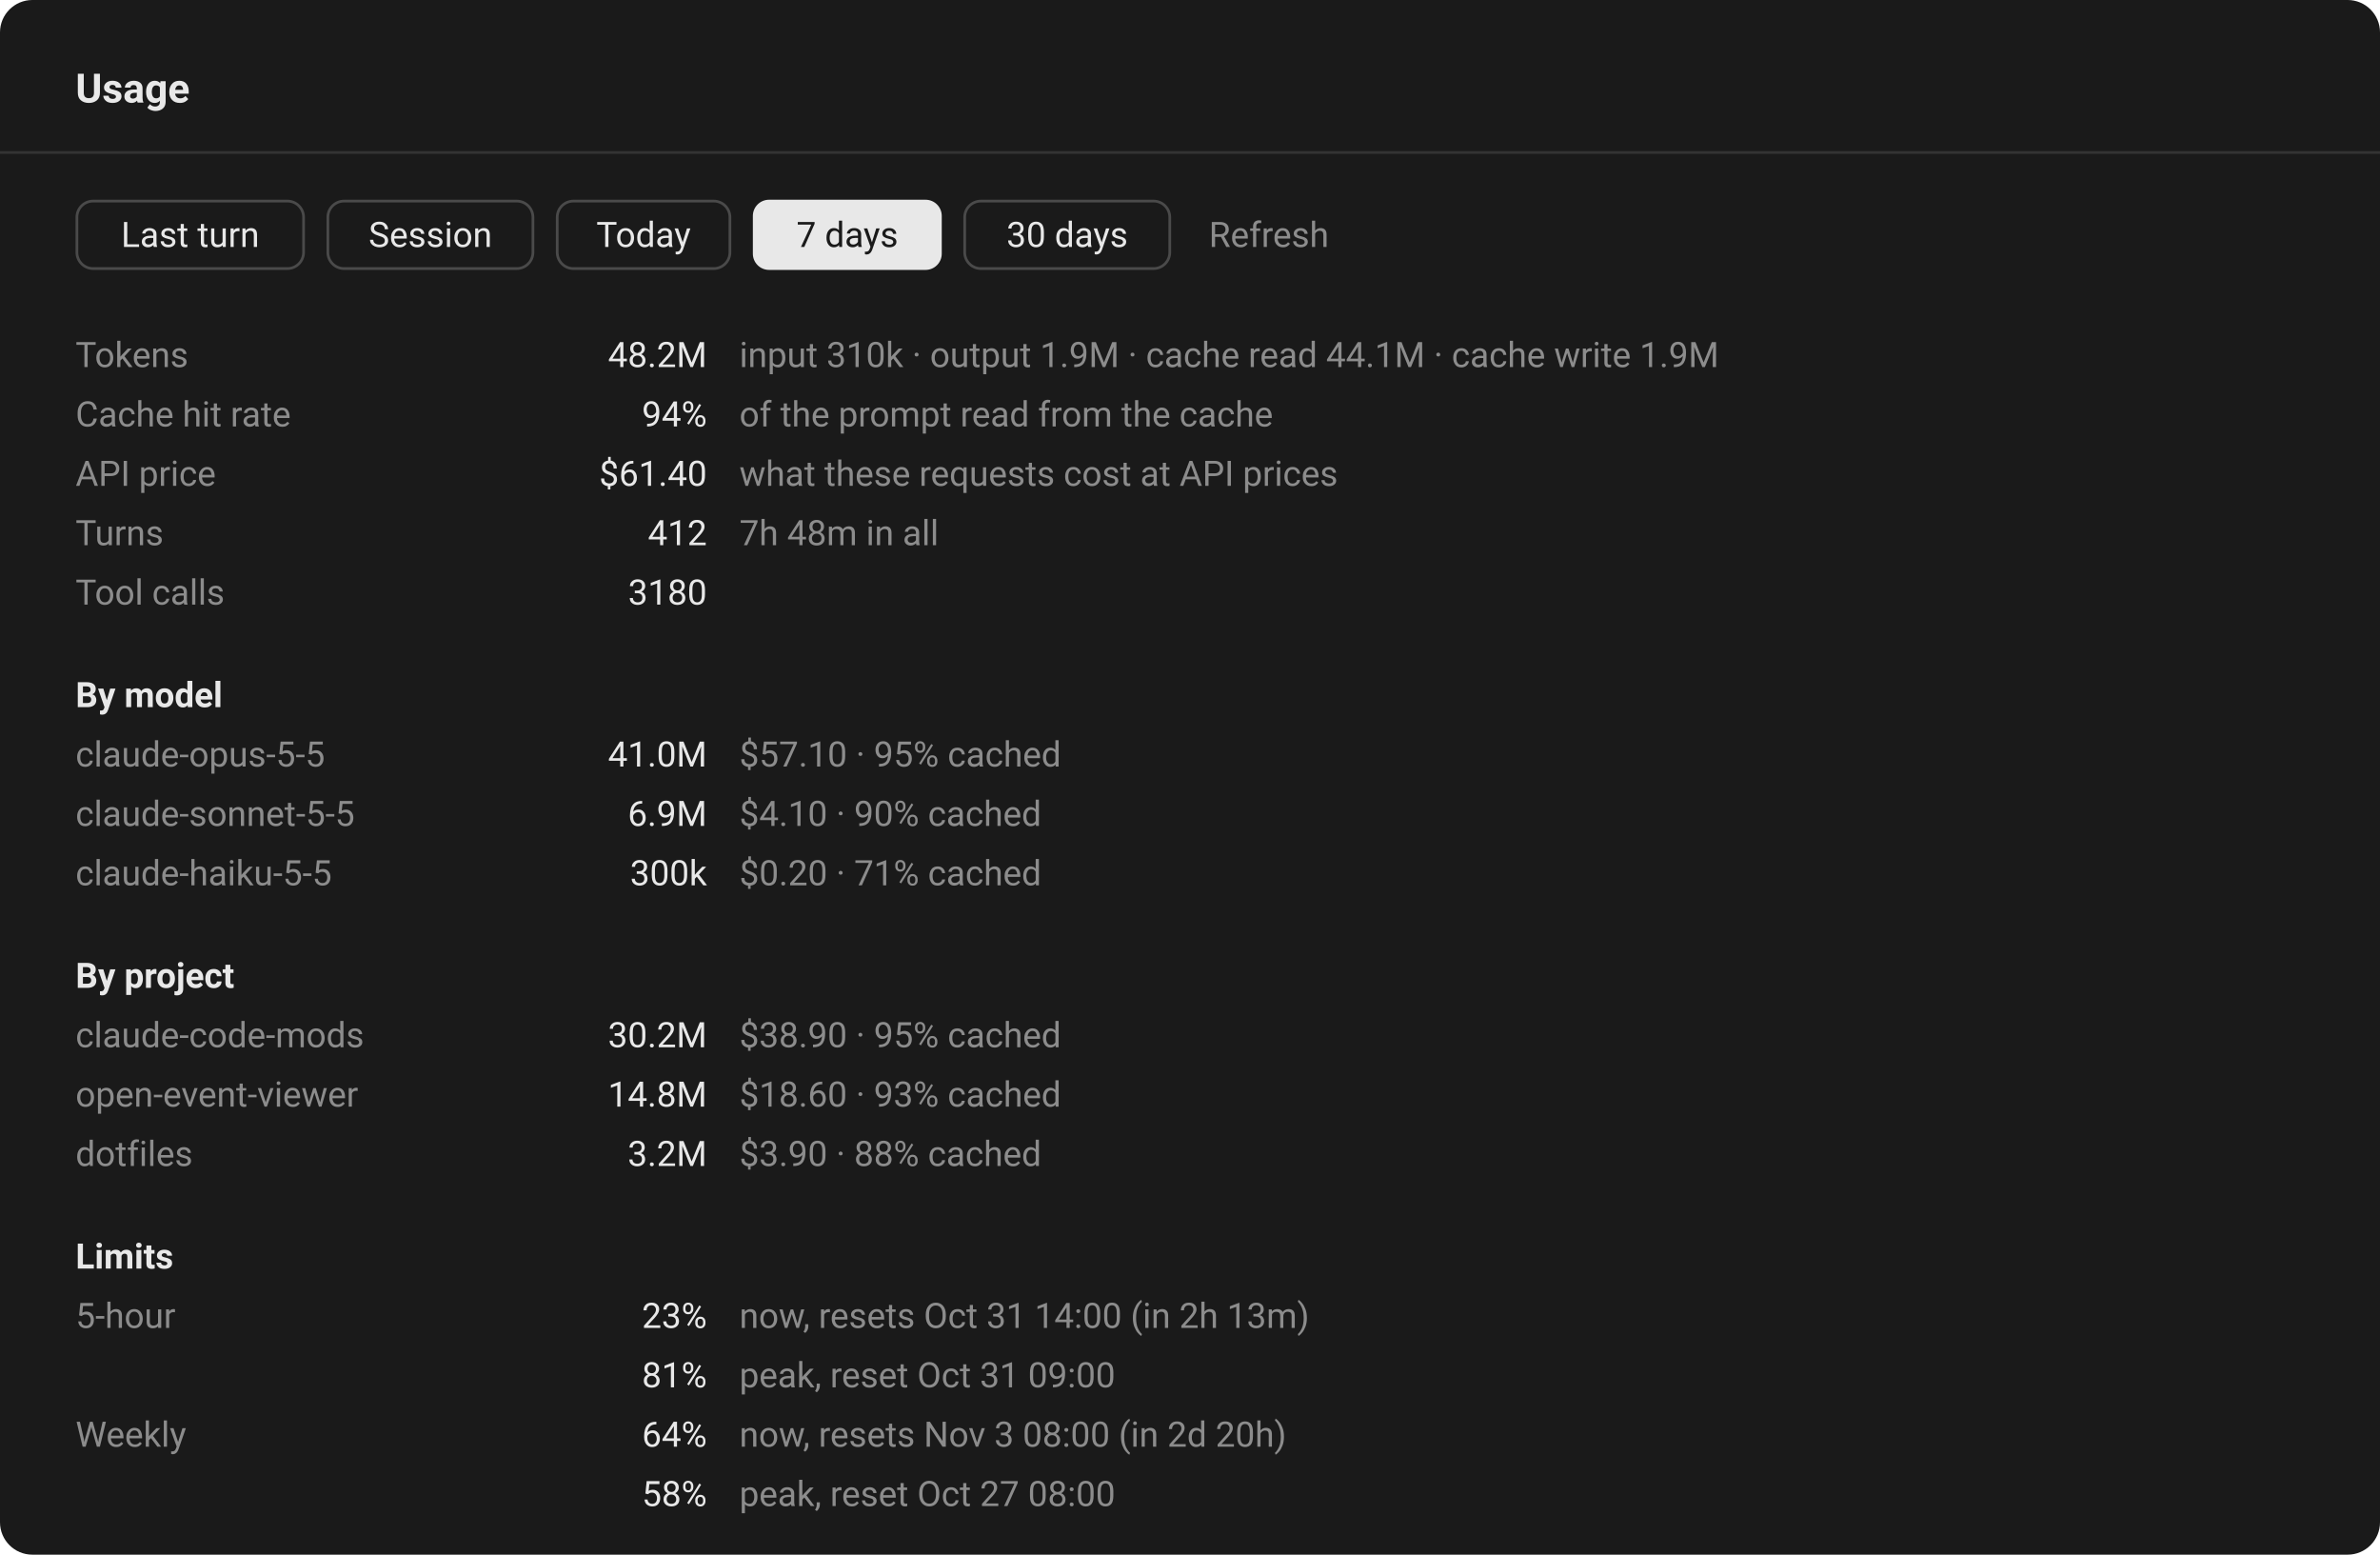
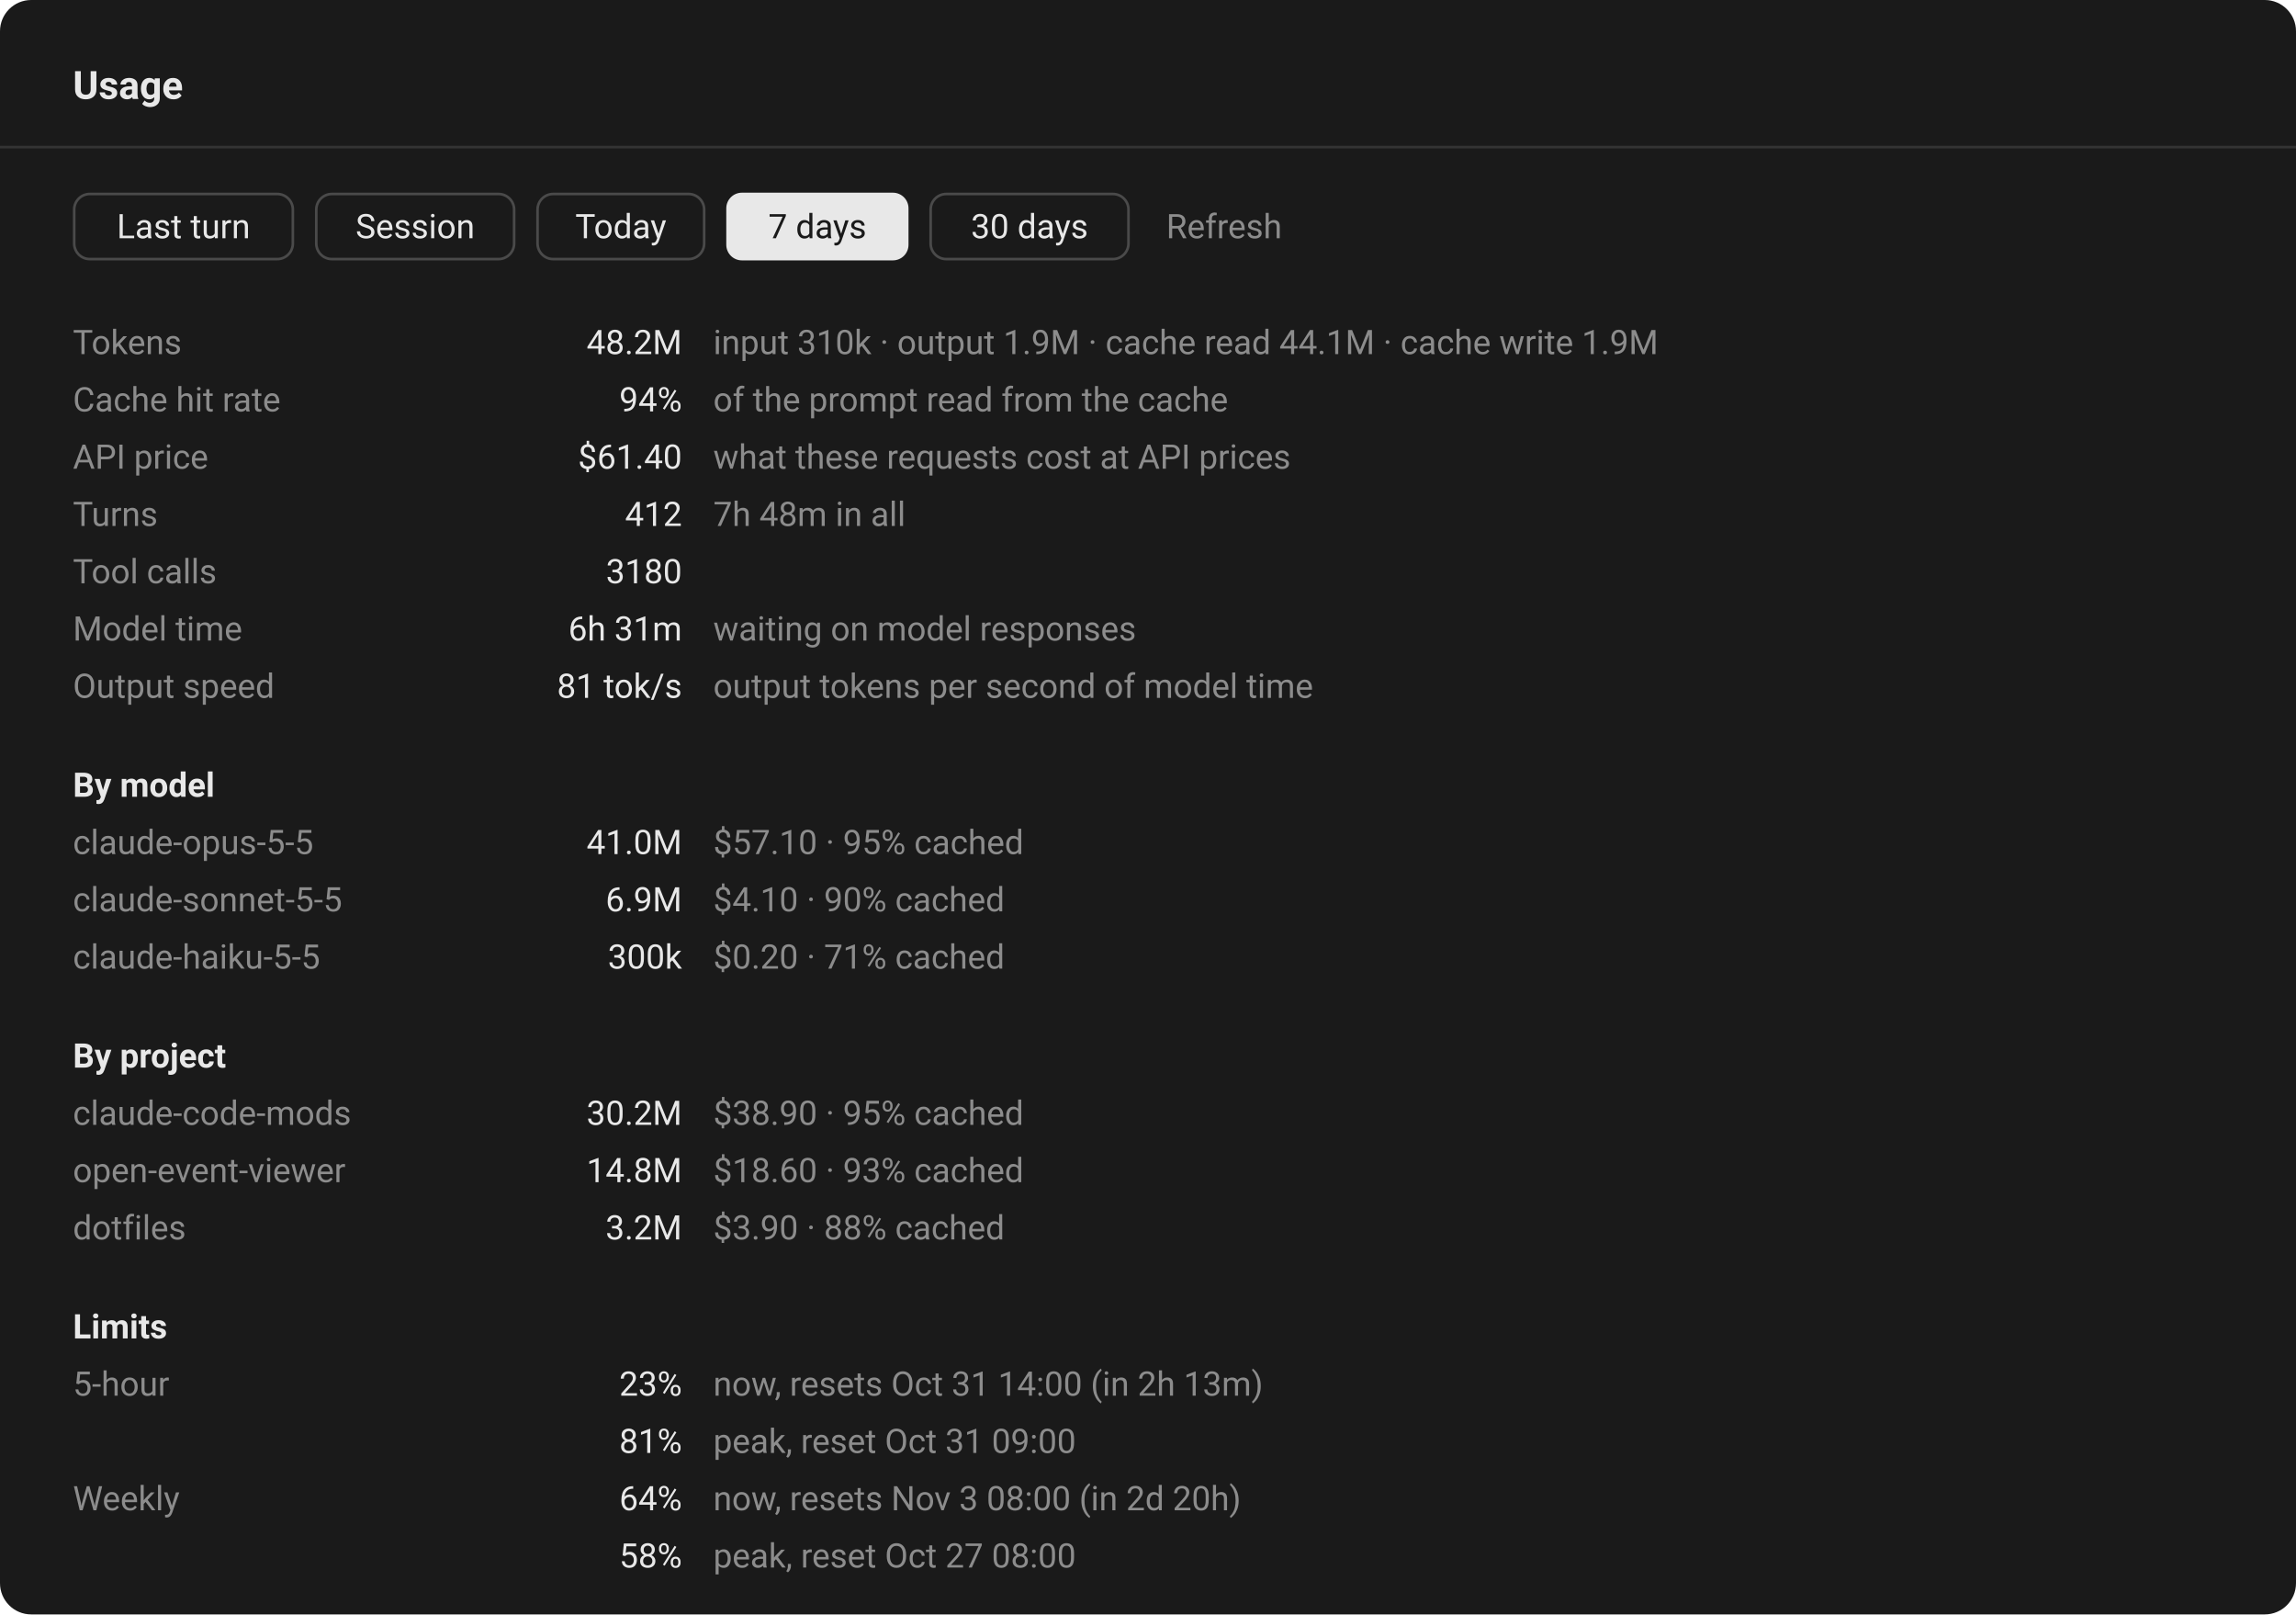
- <svg xmlns="http://www.w3.org/2000/svg" viewBox="0 0 882 576" width="882" height="576" role="img" aria-labelledby="t d">
-   <rect width="882" height="576" rx="12" fill="#1a1a1a" />
+ <svg xmlns="http://www.w3.org/2000/svg" viewBox="0 0 882 620" width="882" height="620" role="img" aria-labelledby="t d">
+   <rect width="882" height="620" rx="12" fill="#1a1a1a" />
  <g font-family="system-ui, -apple-system, 'Segoe UI', Roboto, 'Helvetica Neue', Arial, sans-serif" font-size="13">
    <text x="28" y="38" fill="#e8e8e8" font-weight="600" font-size="15">Usage</text>
    <line x1="0" y1="56.5" x2="882" y2="56.5" stroke="#333333" />
    <rect x="28.5" y="74.5" width="84" height="25" rx="6" fill="none" stroke="#4a4a4a" />
    <text x="70.5" y="91.5" fill="#e8e8e8" text-anchor="middle">Last turn</text>
    <rect x="121.5" y="74.5" width="76" height="25" rx="6" fill="none" stroke="#4a4a4a" />
    <text x="159.5" y="91.5" fill="#e8e8e8" text-anchor="middle">Session</text>
    <rect x="206.5" y="74.5" width="64" height="25" rx="6" fill="none" stroke="#4a4a4a" />
    <text x="238.5" y="91.5" fill="#e8e8e8" text-anchor="middle">Today</text>
    <rect x="279" y="74" width="70" height="26" rx="6" fill="#e8e8e8" />
    <text x="314" y="91.5" fill="#1a1a1a" text-anchor="middle">7 days</text>
    <rect x="357.5" y="74.5" width="76" height="25" rx="6" fill="none" stroke="#4a4a4a" />
    <text x="395.5" y="91.5" fill="#e8e8e8" text-anchor="middle">30 days</text>
    <text x="448" y="91.5" fill="#8c8c8c">Refresh</text>
    <text x="28" y="136" fill="#8c8c8c">Tokens</text>
    <text x="262" y="136" fill="#e8e8e8" text-anchor="end">48.2M</text>
    <text x="274" y="136" fill="#8c8c8c">input 310k · output 1.9M · cache read 44.1M · cache write 1.9M</text>
    <text x="28" y="158" fill="#8c8c8c">Cache hit rate</text>
    <text x="262" y="158" fill="#e8e8e8" text-anchor="end">94%</text>
    <text x="274" y="158" fill="#8c8c8c">of the prompt read from the cache</text>
    <text x="28" y="180" fill="#8c8c8c">API price</text>
    <text x="262" y="180" fill="#e8e8e8" text-anchor="end">$61.40</text>
    <text x="274" y="180" fill="#8c8c8c">what these requests cost at API prices</text>
    <text x="28" y="202" fill="#8c8c8c">Turns</text>
    <text x="262" y="202" fill="#e8e8e8" text-anchor="end">412</text>
    <text x="274" y="202" fill="#8c8c8c">7h 48m in all</text>
    <text x="28" y="224" fill="#8c8c8c">Tool calls</text>
    <text x="262" y="224" fill="#e8e8e8" text-anchor="end">3180</text>
-     <text x="28" y="262" fill="#e8e8e8" font-weight="600">By model</text>
-     <text x="28" y="284" fill="#8c8c8c">claude-opus-5-5</text>
-     <text x="262" y="284" fill="#e8e8e8" text-anchor="end">41.0M</text>
-     <text x="274" y="284" fill="#8c8c8c">$57.10 · 95% cached</text>
-     <text x="28" y="306" fill="#8c8c8c">claude-sonnet-5-5</text>
-     <text x="262" y="306" fill="#e8e8e8" text-anchor="end">6.9M</text>
-     <text x="274" y="306" fill="#8c8c8c">$4.10 · 90% cached</text>
-     <text x="28" y="328" fill="#8c8c8c">claude-haiku-5-5</text>
-     <text x="262" y="328" fill="#e8e8e8" text-anchor="end">300k</text>
-     <text x="274" y="328" fill="#8c8c8c">$0.20 · 71% cached</text>
-     <text x="28" y="366" fill="#e8e8e8" font-weight="600">By project</text>
-     <text x="28" y="388" fill="#8c8c8c">claude-code-mods</text>
-     <text x="262" y="388" fill="#e8e8e8" text-anchor="end">30.2M</text>
-     <text x="274" y="388" fill="#8c8c8c">$38.90 · 95% cached</text>
-     <text x="28" y="410" fill="#8c8c8c">open-event-viewer</text>
-     <text x="262" y="410" fill="#e8e8e8" text-anchor="end">14.8M</text>
-     <text x="274" y="410" fill="#8c8c8c">$18.60 · 93% cached</text>
-     <text x="28" y="432" fill="#8c8c8c">dotfiles</text>
-     <text x="262" y="432" fill="#e8e8e8" text-anchor="end">3.2M</text>
-     <text x="274" y="432" fill="#8c8c8c">$3.90 · 88% cached</text>
-     <text x="28" y="470" fill="#e8e8e8" font-weight="600">Limits</text>
-     <text x="28" y="492" fill="#8c8c8c">5-hour</text>
-     <text x="262" y="492" fill="#e8e8e8" text-anchor="end">23%</text>
-     <text x="274" y="492" fill="#8c8c8c">now, resets Oct 31 14:00 (in 2h 13m)</text>
-     <text x="262" y="514" fill="#e8e8e8" text-anchor="end">81%</text>
-     <text x="274" y="514" fill="#8c8c8c">peak, reset Oct 31 09:00</text>
-     <text x="28" y="536" fill="#8c8c8c">Weekly</text>
-     <text x="262" y="536" fill="#e8e8e8" text-anchor="end">64%</text>
-     <text x="274" y="536" fill="#8c8c8c">now, resets Nov 3 08:00 (in 2d 20h)</text>
-     <text x="262" y="558" fill="#e8e8e8" text-anchor="end">58%</text>
-     <text x="274" y="558" fill="#8c8c8c">peak, reset Oct 27 08:00</text>
+     <text x="28" y="246" fill="#8c8c8c">Model time</text>
+     <text x="262" y="246" fill="#e8e8e8" text-anchor="end">6h 31m</text>
+     <text x="274" y="246" fill="#8c8c8c">waiting on model responses</text>
+     <text x="28" y="268" fill="#8c8c8c">Output speed</text>
+     <text x="262" y="268" fill="#e8e8e8" text-anchor="end">81 tok/s</text>
+     <text x="274" y="268" fill="#8c8c8c">output tokens per second of model time</text>
+     <text x="28" y="306" fill="#e8e8e8" font-weight="600">By model</text>
+     <text x="28" y="328" fill="#8c8c8c">claude-opus-5-5</text>
+     <text x="262" y="328" fill="#e8e8e8" text-anchor="end">41.0M</text>
+     <text x="274" y="328" fill="#8c8c8c">$57.10 · 95% cached</text>
+     <text x="28" y="350" fill="#8c8c8c">claude-sonnet-5-5</text>
+     <text x="262" y="350" fill="#e8e8e8" text-anchor="end">6.9M</text>
+     <text x="274" y="350" fill="#8c8c8c">$4.10 · 90% cached</text>
+     <text x="28" y="372" fill="#8c8c8c">claude-haiku-5-5</text>
+     <text x="262" y="372" fill="#e8e8e8" text-anchor="end">300k</text>
+     <text x="274" y="372" fill="#8c8c8c">$0.20 · 71% cached</text>
+     <text x="28" y="410" fill="#e8e8e8" font-weight="600">By project</text>
+     <text x="28" y="432" fill="#8c8c8c">claude-code-mods</text>
+     <text x="262" y="432" fill="#e8e8e8" text-anchor="end">30.2M</text>
+     <text x="274" y="432" fill="#8c8c8c">$38.90 · 95% cached</text>
+     <text x="28" y="454" fill="#8c8c8c">open-event-viewer</text>
+     <text x="262" y="454" fill="#e8e8e8" text-anchor="end">14.8M</text>
+     <text x="274" y="454" fill="#8c8c8c">$18.60 · 93% cached</text>
+     <text x="28" y="476" fill="#8c8c8c">dotfiles</text>
+     <text x="262" y="476" fill="#e8e8e8" text-anchor="end">3.2M</text>
+     <text x="274" y="476" fill="#8c8c8c">$3.90 · 88% cached</text>
+     <text x="28" y="514" fill="#e8e8e8" font-weight="600">Limits</text>
+     <text x="28" y="536" fill="#8c8c8c">5-hour</text>
+     <text x="262" y="536" fill="#e8e8e8" text-anchor="end">23%</text>
+     <text x="274" y="536" fill="#8c8c8c">now, resets Oct 31 14:00 (in 2h 13m)</text>
+     <text x="262" y="558" fill="#e8e8e8" text-anchor="end">81%</text>
+     <text x="274" y="558" fill="#8c8c8c">peak, reset Oct 31 09:00</text>
+     <text x="28" y="580" fill="#8c8c8c">Weekly</text>
+     <text x="262" y="580" fill="#e8e8e8" text-anchor="end">64%</text>
+     <text x="274" y="580" fill="#8c8c8c">now, resets Nov 3 08:00 (in 2d 20h)</text>
+     <text x="262" y="602" fill="#e8e8e8" text-anchor="end">58%</text>
+     <text x="274" y="602" fill="#8c8c8c">peak, reset Oct 27 08:00</text>
  </g>
</svg>
